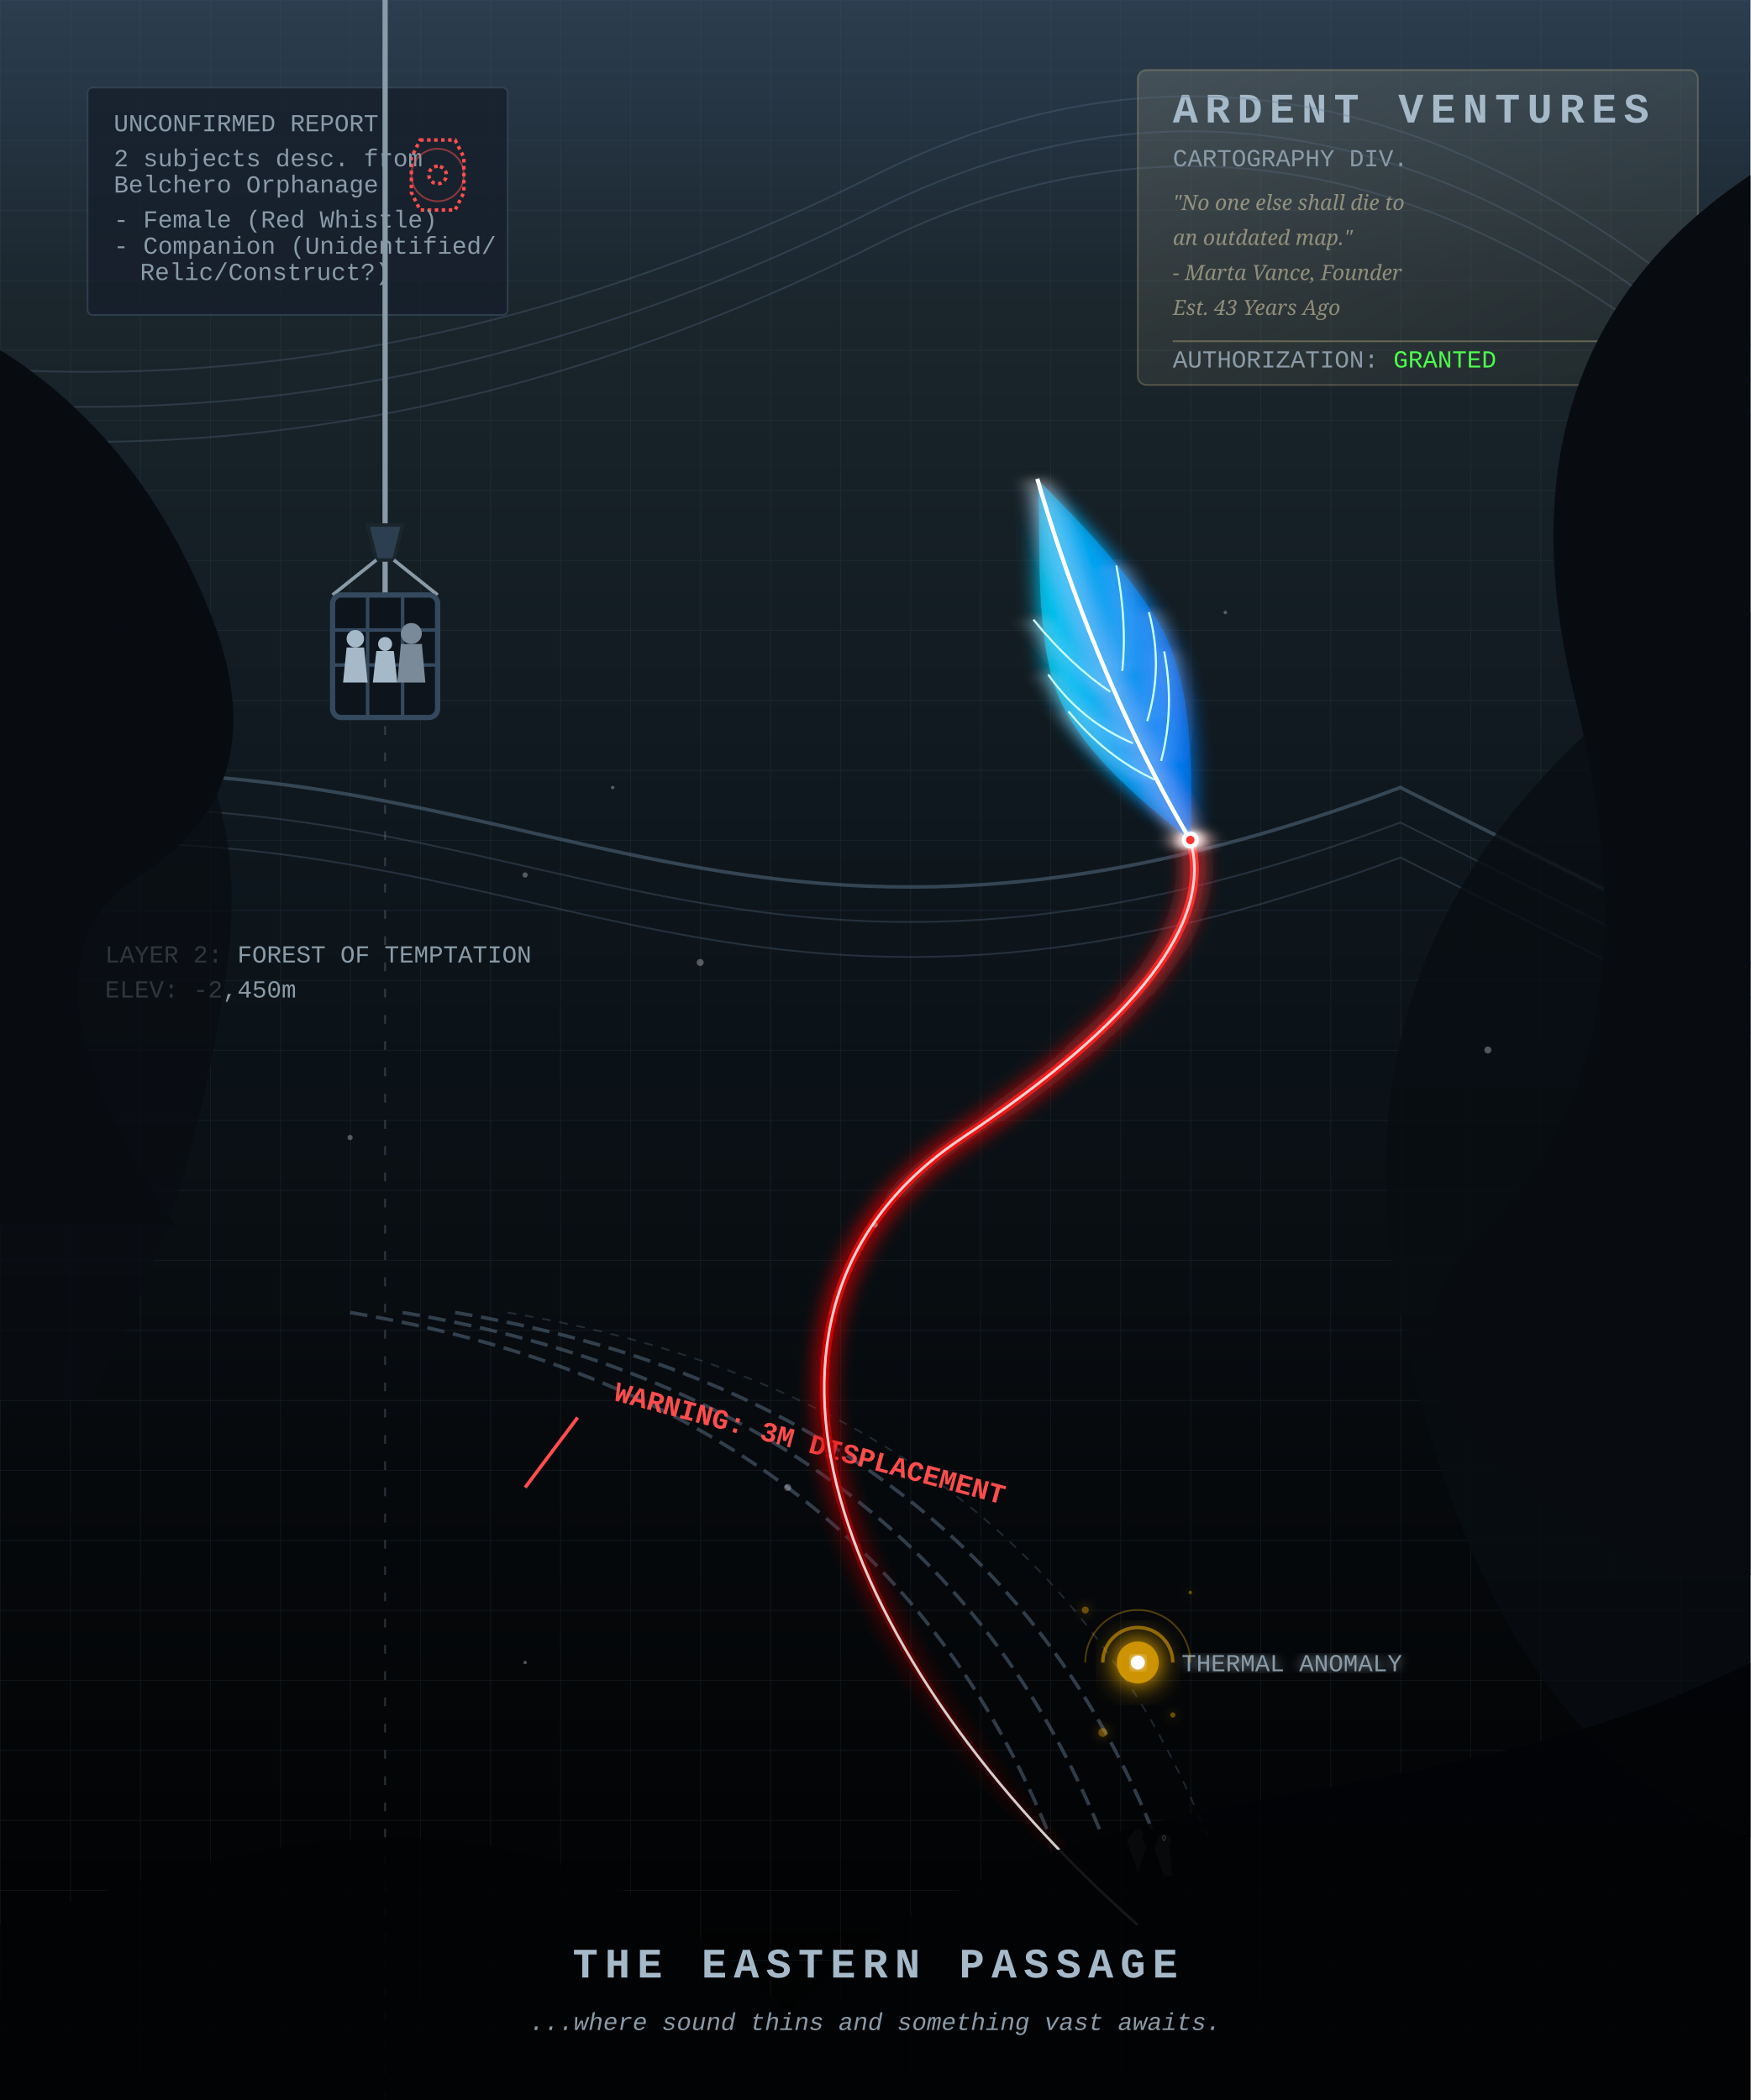
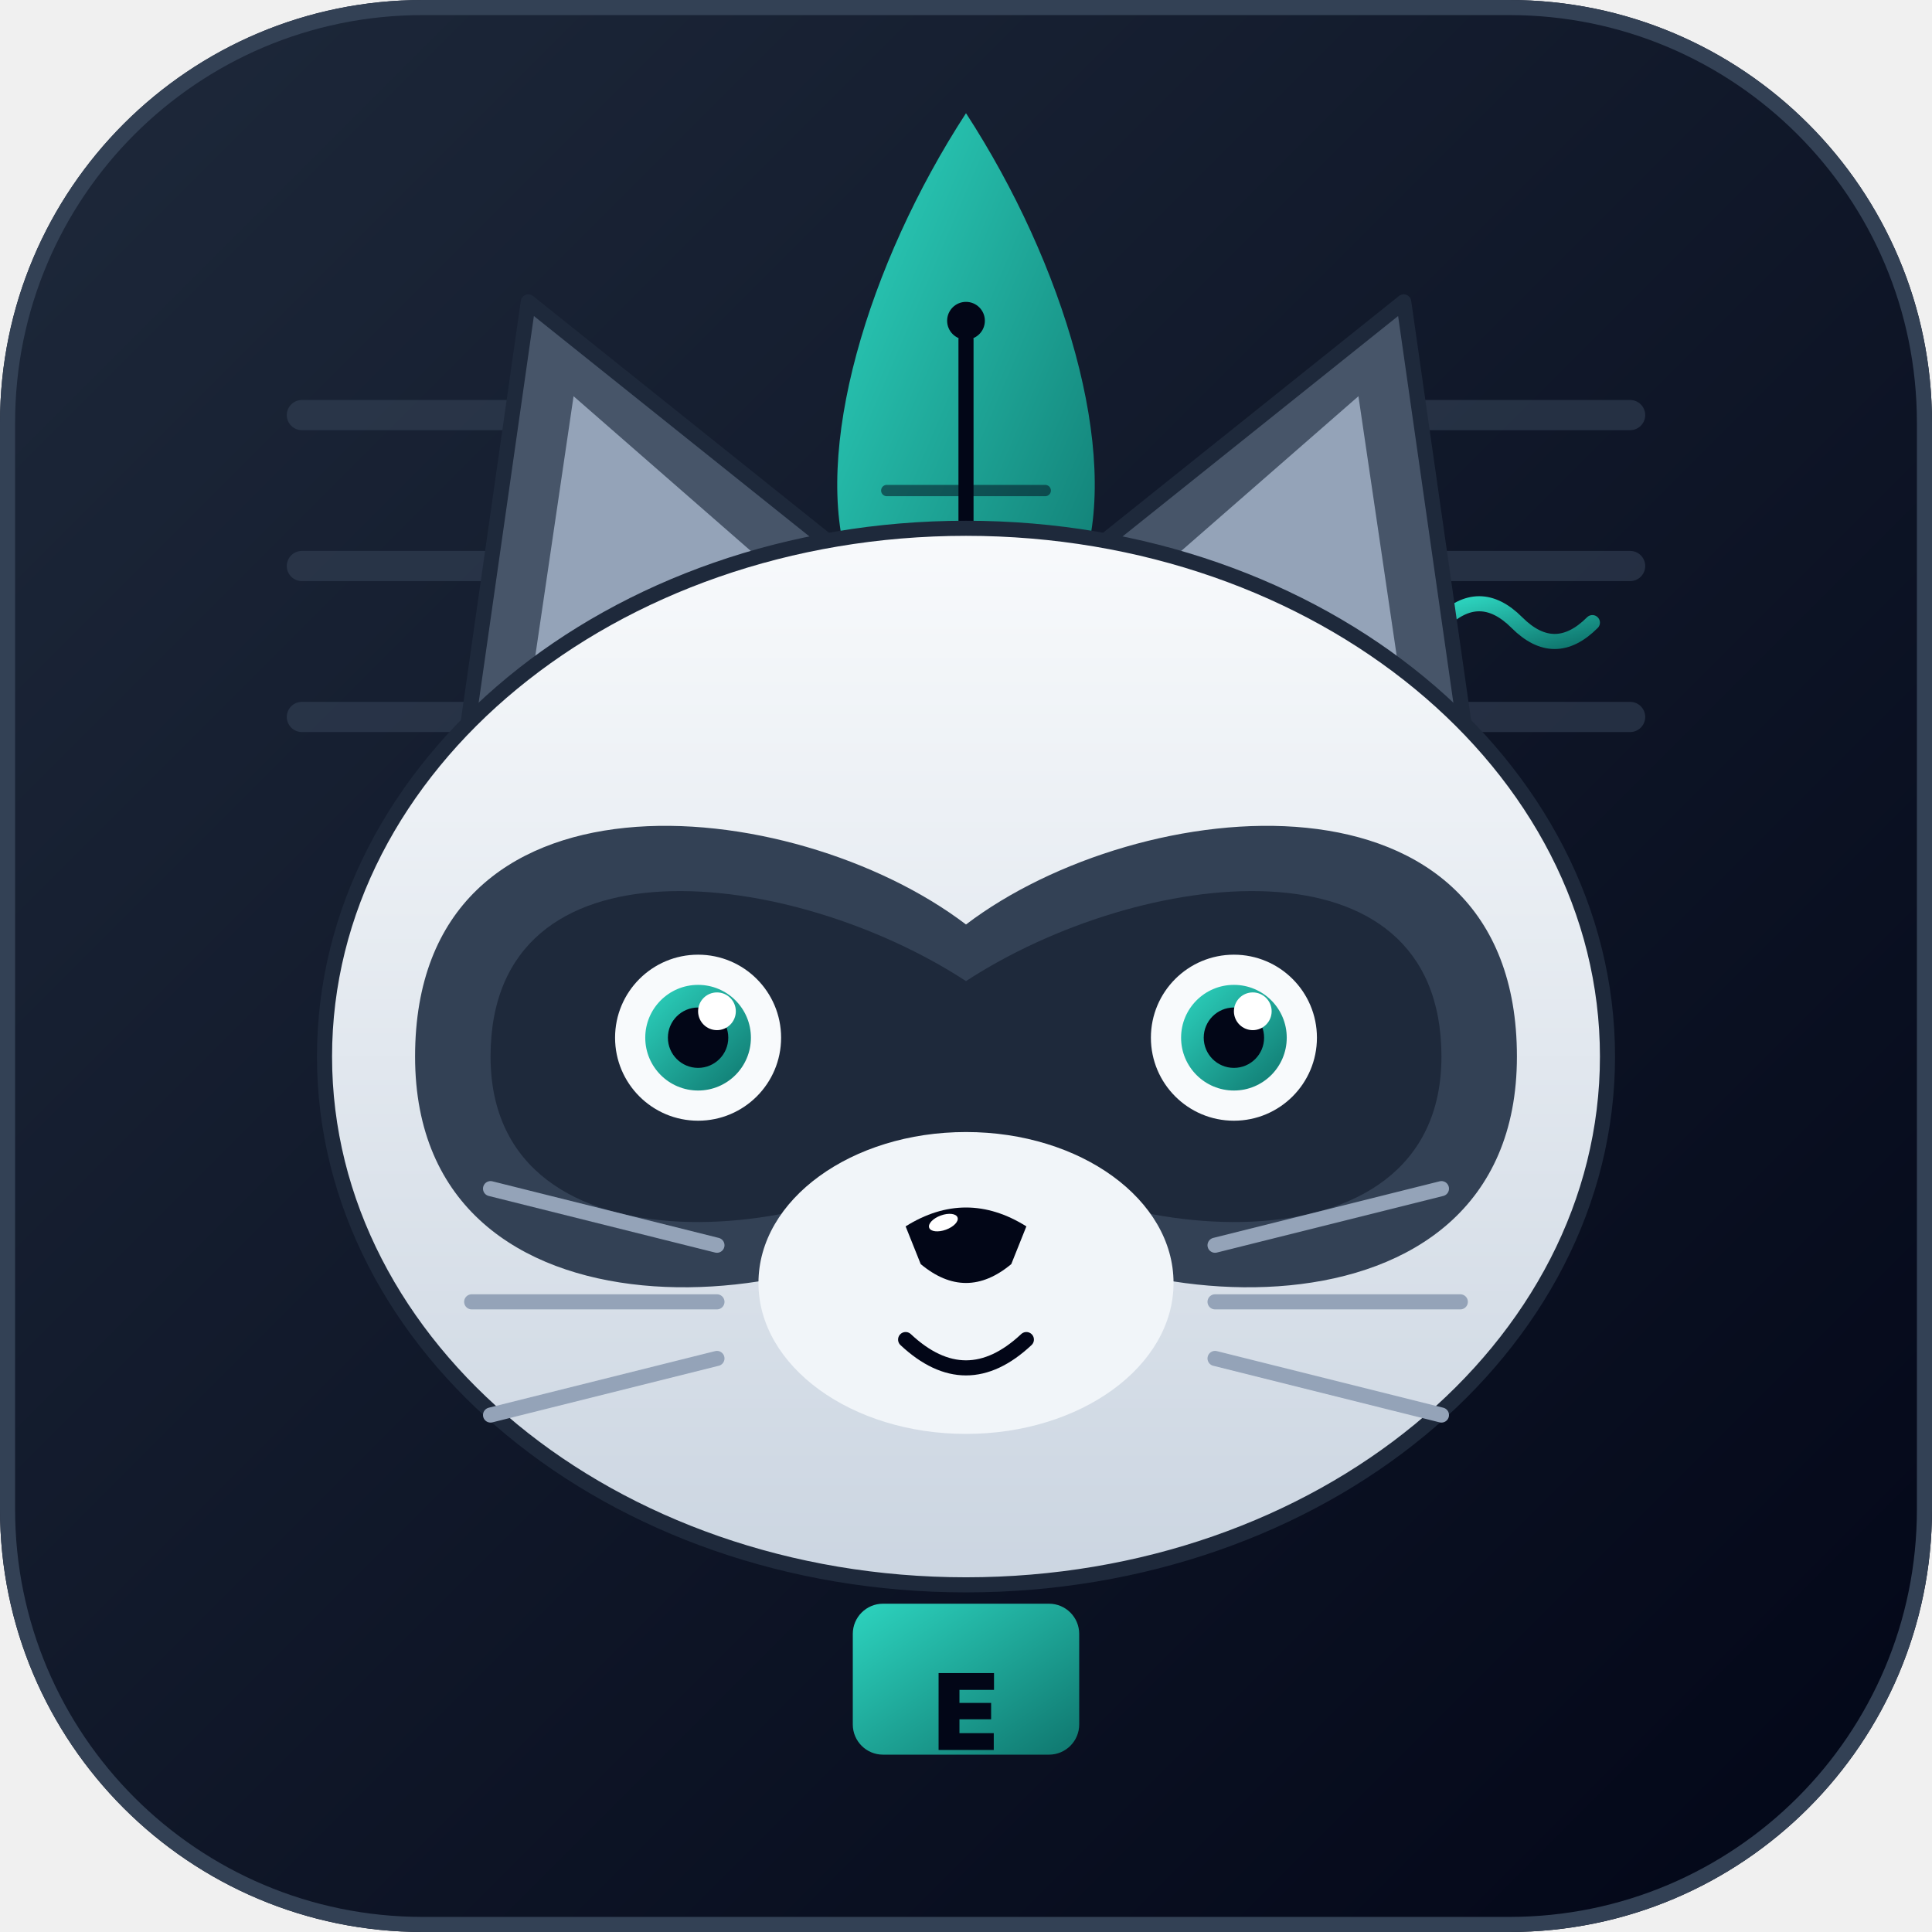
- <svg xmlns="http://www.w3.org/2000/svg" viewBox="0 0 1000 1200" width="100%" height="100%">
+ <svg xmlns="http://www.w3.org/2000/svg" viewBox="0 0 512 512" width="100%" height="100%">
  <defs>
-     <linearGradient id="abyssGradient" x1="0" y1="0" x2="0" y2="1">
-       <stop offset="0%" stop-color="#2c3e50" />
-       <stop offset="15%" stop-color="#1a252c" />
-       <stop offset="40%" stop-color="#0e171d" />
-       <stop offset="70%" stop-color="#06090c" />
-       <stop offset="100%" stop-color="#000000" />
+     <linearGradient id="tealAccent" x1="0%" y1="0%" x2="100%" y2="100%">
+       <stop offset="0%" stop-color="#2DD4BF" />
+       <stop offset="100%" stop-color="#0F766E" />
    </linearGradient>
-     <linearGradient id="quillGlow" x1="0" y1="0" x2="1" y2="1">
-       <stop offset="0%" stop-color="#00ffff" />
-       <stop offset="100%" stop-color="#0055ff" />
+     <linearGradient id="faceGrad" x1="0%" y1="0%" x2="0%" y2="100%">
+       <stop offset="0%" stop-color="#F8FAFC" />
+       <stop offset="100%" stop-color="#CBD5E1" />
    </linearGradient>
-     <linearGradient id="inkTrail" x1="0" y1="0" x2="0" y2="1">
-       <stop offset="0%" stop-color="#ff3333" />
-       <stop offset="50%" stop-color="#cc0000" />
-       <stop offset="100%" stop-color="#330000" stop-opacity="0" />
+     <linearGradient id="bgGrad" x1="0%" y1="0%" x2="100%" y2="100%">
+       <stop offset="0%" stop-color="#1E293B" />
+       <stop offset="100%" stop-color="#020617" />
    </linearGradient>
-     <linearGradient id="parchmentGrad" x1="0" y1="0" x2="1" y2="1">
-       <stop offset="0%" stop-color="#e8dcb8" stop-opacity="0.15" />
-       <stop offset="100%" stop-color="#c2b280" stop-opacity="0.05" />
-     </linearGradient>
-     <filter id="glow" x="-20%" y="-20%" width="140%" height="140%">
-       <feGaussianBlur stdDeviation="6" result="blur" />
-       <feMerge>
-         <feMergeNode in="blur" />
-         <feMergeNode in="blur" />
-         <feMergeNode in="SourceGraphic" />
-       </feMerge>
-     </filter>
-     <filter id="amberGlow" x="-50%" y="-50%" width="200%" height="200%">
-       <feGaussianBlur stdDeviation="8" result="blur" />
-       <feComponentTransfer in="blur" result="glow">
-         <feFuncA type="linear" slope="1.5" />
-       </feComponentTransfer>
-       <feMerge>
-         <feMergeNode in="glow" />
-         <feMergeNode in="SourceGraphic" />
-       </feMerge>
-     </filter>
-     <filter id="softGlow">
-       <feGaussianBlur stdDeviation="3" result="blur" />
-       <feMerge>
-         <feMergeNode in="blur" />
-         <feMergeNode in="SourceGraphic" />
-       </feMerge>
-     </filter>
-     <pattern id="grid" width="40" height="40" patternUnits="userSpaceOnUse">
-       <path d="M 40 0 L 0 0 0 40" fill="none" stroke="#4a5b6e" stroke-width="0.5" stroke-opacity="0.3" />
-     </pattern>
  </defs>
-   <style>
-     .topo { fill: none; stroke: #5d748c; stroke-width: 1; stroke-opacity: 0.3; }
-     .topo-thick { fill: none; stroke: #5d748c; stroke-width: 2; stroke-opacity: 0.5; }
-     .text-title { font-family: 'Courier New', Courier, monospace; fill: #a5b9c9; font-size: 24px; font-weight: bold; letter-spacing: 4px; }
-     .text-note { font-family: 'Courier New', Courier, monospace; fill: #8a9ba8; font-size: 14px; }
-     .text-red { font-family: 'Courier New', Courier, monospace; fill: #ff4d4d; font-size: 16px; font-weight: bold; }
-     .text-charter { font-family: 'Georgia', serif; fill: #d1c5a5; font-size: 12px; font-style: italic; opacity: 0.6; }
-     .shadow-text { font-family: 'Courier New', monospace; fill: #000; font-size: 14px; transform: translate(1px, 1px); }
-   </style>
-   <rect width="1000" height="1200" fill="url(#abyssGradient)" />
-   <rect width="1000" height="1200" fill="url(#grid)" />
-   <g transform="translate(650, 40)">
-     <rect width="320" height="180" fill="url(#parchmentGrad)" stroke="#c2b280" stroke-width="1" stroke-opacity="0.3" rx="5" />
-     <text x="20" y="30" class="text-title" fill="#c2b280">ARDENT VENTURES</text>
-     <text x="20" y="55" class="text-note" fill="#c2b280">CARTOGRAPHY DIV.</text>
-     <text x="20" y="80" class="text-charter">"No one else shall die to</text>
-     <text x="20" y="100" class="text-charter">an outdated map."</text>
-     <text x="20" y="120" class="text-charter">- Marta Vance, Founder</text>
-     <text x="20" y="140" class="text-charter">Est. 43 Years Ago</text>
-     <line x1="20" y1="155" x2="300" y2="155" stroke="#c2b280" stroke-width="1" stroke-opacity="0.4" />
-     <text x="20" y="170" class="text-note" fill="#a5b9c9">AUTHORIZATION: <tspan fill="#4dff4d">GRANTED</tspan>
-     </text>
+   <rect width="512" height="512" rx="112" fill="url(#bgGrad)" />
+   <rect width="508" height="508" x="2" y="2" rx="110" fill="none" stroke="#334155" stroke-width="4" />
+   <path d="M 80 110 L 160 110 M 80 150 L 130 150 M 80 190 L 180 190" stroke="#334155" stroke-width="8" stroke-linecap="round" opacity="0.6" />
+   <path d="M 432 110 L 352 110 M 432 150 L 382 150 M 432 190 L 332 190" stroke="#334155" stroke-width="8" stroke-linecap="round" opacity="0.6" />
+   <path d="M 382 165 Q 392 155 402 165 T 422 165" fill="none" stroke="url(#tealAccent)" stroke-width="4" stroke-linecap="round" />
+   <g id="ears">
+     <path d="M 120 220 L 140 80 L 240 160 Z" fill="#475569" stroke="#1E293B" stroke-width="4" stroke-linejoin="round" />
+     <path d="M 138 200 L 152 105 L 215 160 Z" fill="#94A3B8" />
+     <path d="M 392 220 L 372 80 L 272 160 Z" fill="#475569" stroke="#1E293B" stroke-width="4" stroke-linejoin="round" />
+     <path d="M 374 200 L 360 105 L 297 160 Z" fill="#94A3B8" />
  </g>
-   <g>
-     <path class="topo" d="M -100,200 Q 200,250 500,100 T 1100,300" />
-     <path class="topo" d="M -100,220 Q 200,270 500,120 T 1100,320" />
-     <path class="topo" d="M -100,240 Q 200,290 500,140 T 1100,340" />
-     <path class="topo-thick" d="M -50,450 C 300,400 400,600 800,450 T 1100,600" />
-     <path class="topo" d="M -50,470 C 300,420 400,620 800,470 T 1100,620" />
-     <path class="topo" d="M -50,490 C 300,440 400,640 800,490 T 1100,640" />
-     <path class="topo-thick" stroke-dasharray="10,5" d="M 200,750 Q 500,800 600,1050" />
-     <path class="topo-thick" stroke-dasharray="10,5" d="M 230,750 Q 530,800 630,1050" />
-     <path class="topo-thick" stroke-dasharray="10,5" d="M 260,750 Q 560,800 660,1050" />
-     <path class="topo" stroke="#ff4d4d" stroke-dasharray="5,5" d="M 290,750 Q 590,800 690,1050" />
-     <text x="350" y="800" class="text-red" transform="rotate(15, 350, 800)">WARNING: 3M DISPLACEMENT</text>
-     <line x1="330" y1="810" x2="300" y2="850" stroke="#ff4d4d" stroke-width="2" marker-end="url(#arrow)" />
-     <text x="60" y="550" class="text-note">LAYER 2: FOREST OF TEMPTATION</text>
-     <text x="60" y="570" class="text-note">ELEV: -2,450m</text>
+   <g id="pen-nib-leaf">
+     <path d="M 256 30 C 230 70, 215 120, 225 150 C 235 180, 245 190, 256 190 C 267 190, 277 180, 287 150 C 297 120, 282 70, 256 30 Z" fill="url(#tealAccent)" />
+     <line x1="256" y1="90" x2="256" y2="160" stroke="#020617" stroke-width="4" stroke-linecap="round" />
+     <circle cx="256" cy="85" r="5" fill="#020617" />
+     <path d="M 235 130 L 277 130" stroke="#020617" stroke-width="3" stroke-linecap="round" opacity="0.5" />
  </g>
-   <g transform="translate(50, 50)">
-     <rect width="240" height="130" fill="#151e2b" stroke="#334455" stroke-width="1" rx="3" opacity="0.8" />
-     <path d="M 190,30 L 210,30 L 215,40 L 215,60 L 210,70 L 190,70 L 185,60 L 185,40 Z M 200,45 A 5,5 0 1,0 200,55 A 5,5 0 1,0 200,45" fill="none" stroke="#ff4d4d" stroke-width="2" stroke-dasharray="2,2" />
-     <text x="15" y="25" class="text-note" fill="#ff9999">UNCONFIRMED REPORT:</text>
-     <text x="15" y="45" class="text-note">2 subjects desc. from</text>
-     <text x="15" y="60" class="text-note">Belchero Orphanage.</text>
-     <text x="15" y="80" class="text-note">- Female (Red Whistle)</text>
-     <text x="15" y="95" class="text-note">- Companion (Unidentified/</text>
-     <text x="30" y="110" class="text-note">Relic/Construct?)</text>
-     <circle cx="200" cy="50" r="15" fill="none" stroke="#ff4d4d" stroke-width="1" opacity="0.5" />
+   <ellipse cx="256" cy="280" rx="170" ry="140" fill="url(#faceGrad)" stroke="#1E293B" stroke-width="4" />
+   <path d="M 110 280 C 110 200, 210 210, 256 245 C 302 210, 402 200, 402 280 C 402 360, 290 350, 256 315 C 222 350, 110 360, 110 280 Z" fill="#334155" />
+   <path d="M 130 280 C 130 220, 210 230, 256 260 C 302 230, 382 220, 382 280 C 382 340, 290 330, 256 300 C 222 330, 130 340, 130 280 Z" fill="#1E293B" />
+   <g id="eyes">
+     <circle cx="185" cy="275" r="22" fill="#F8FAFC" />
+     <circle cx="327" cy="275" r="22" fill="#F8FAFC" />
+     <circle cx="185" cy="275" r="14" fill="url(#tealAccent)" />
+     <circle cx="327" cy="275" r="14" fill="url(#tealAccent)" />
+     <circle cx="185" cy="275" r="8" fill="#020617" />
+     <circle cx="327" cy="275" r="8" fill="#020617" />
+     <circle cx="190" cy="268" r="5" fill="#FFFFFF" />
+     <circle cx="332" cy="268" r="5" fill="#FFFFFF" />
  </g>
-   <g id="gondola_system" transform="translate(180, 0)">
-     <line x1="40" y1="0" x2="40" y2="400" stroke="#8a9ba8" stroke-width="3" />
-     <line x1="40" y1="400" x2="40" y2="1200" stroke="#8a9ba8" stroke-width="1" stroke-dasharray="5,10" opacity="0.3" />
-     <g transform="translate(0, 320)">
-       <polygon points="30,-20 50,-20 45,0 35,0" fill="#2c3e50" stroke="#1a252c" stroke-width="2" />
-       <line x1="35" y1="0" x2="10" y2="20" stroke="#8a9ba8" stroke-width="2" />
-       <line x1="45" y1="0" x2="70" y2="20" stroke="#8a9ba8" stroke-width="2" />
-       <rect x="10" y="20" width="60" height="70" rx="5" fill="#0d141c" stroke="#34495e" stroke-width="3" />
-       <line x1="10" y1="40" x2="70" y2="40" stroke="#34495e" stroke-width="2" />
-       <line x1="10" y1="60" x2="70" y2="60" stroke="#34495e" stroke-width="2" />
-       <line x1="30" y1="20" x2="30" y2="90" stroke="#34495e" stroke-width="2" />
-       <line x1="50" y1="20" x2="50" y2="90" stroke="#34495e" stroke-width="2" />
-       <circle cx="23" cy="45" r="5" fill="#a5b9c9" />
-       <path d="M 18,50 L 28,50 L 30,70 L 16,70 Z" fill="#a5b9c9" />
-       <circle cx="40" cy="48" r="4" fill="#a5b9c9" />
-       <path d="M 35,52 L 45,52 L 47,70 L 33,70 Z" fill="#a5b9c9" />
-       <circle cx="55" cy="42" r="6" fill="#7a8a99" />
-       <path d="M 49,48 L 61,48 L 63,70 L 47,70 Z" fill="#7a8a99" />
-     </g>
-   </g>
-   <g fill="#080c11">
-     <path d="M 0,200 Q 80,250 120,350 T 80,500 T 100,700 L 0,700 Z" />
-     <path d="M 0,300 Q 150,400 130,550 T 50,800 L 0,800 Z" opacity="0.7" />
-     <path d="M 1000,100 Q 850,200 900,400 T 850,700 T 950,900 L 1000,900 Z" />
-     <path d="M 1000,350 Q 750,500 800,750 T 1000,1050 L 1000,1050 Z" opacity="0.8" />
-   </g>
-   <path d="M 680,480 Q 700,550 550,650 C 400,750 480,950 650,1100" fill="none" stroke="url(#inkTrail)" stroke-width="5" filter="url(#glow)" />
-   <path d="M 680,480 Q 700,550 550,650 C 400,750 480,950 650,1100" fill="none" stroke="#ffffff" stroke-width="1.5" opacity="0.8" />
-   <g transform="translate(680, 480) rotate(-25) scale(0.8)" filter="url(#glow)">
-     <path d="M 0,0 C -20,-40 -50,-100 -40,-150 C -30,-200 0,-250 10,-280 C 20,-250 40,-200 45,-150 C 50,-100 20,-40 0,0 Z" fill="url(#quillGlow)" opacity="0.6" />
-     <path d="M 0,0 C -5,-50 -10,-150 10,-280" fill="none" stroke="#ffffff" stroke-width="3" />
-     <path d="M -5,-50 Q -30,-80 -40,-120" fill="none" stroke="#ccffff" stroke-width="1.5" />
-     <path d="M -8,-80 Q -35,-110 -42,-150" fill="none" stroke="#ccffff" stroke-width="1.5" />
-     <path d="M -7,-120 Q -25,-150 -35,-190" fill="none" stroke="#ccffff" stroke-width="1.5" />
-     <path d="M 5,-60 Q 30,-90 40,-130" fill="none" stroke="#ccffff" stroke-width="1.5" />
-     <path d="M 8,-90 Q 35,-120 42,-160" fill="none" stroke="#ccffff" stroke-width="1.5" />
-     <path d="M 7,-130 Q 25,-160 35,-200" fill="none" stroke="#ccffff" stroke-width="1.5" />
-     <circle cx="0" cy="0" r="6" fill="#ffffff" filter="url(#softGlow)" />
-     <circle cx="0" cy="0" r="3" fill="#ff3333" />
-   </g>
-   <g transform="translate(650, 950)">
-     <circle cx="0" cy="0" r="12" fill="#ffb703" filter="url(#amberGlow)" opacity="0.8" />
-     <circle cx="0" cy="0" r="4" fill="#ffffff" filter="url(#softGlow)" />
-     <text x="25" y="5" class="text-note" fill="#ffb703" filter="url(#softGlow)">THERMAL ANOMALY</text>
-     <path d="M -20,0 A 20 20 0 0 1 20,0" fill="none" stroke="#ffb703" stroke-width="2" opacity="0.5" />
-     <path d="M -30,0 A 30 30 0 0 1 30,0" fill="none" stroke="#ffb703" stroke-width="1" opacity="0.3" />
-   </g>
-   <g transform="translate(0, 850)">
-     <path d="M 0,350 L 1000,350 L 1000,100 C 800,200 600,150 450,300 C 300,150 150,200 0,250 Z" fill="#020305" opacity="0.9" />
-     <text x="500" y="280" text-anchor="middle" class="text-title" fill="#1a252c" font-size="20">THE EASTERN PASSAGE</text>
-     <text x="500" y="310" text-anchor="middle" class="text-note" fill="#0d141c" font-style="italic">...where sound thins and something vast awaits.</text>
-     <g transform="translate(650, 220)" opacity="0.4">
-       <path d="M 0,0 L -5,-15 C -8,-20 -2,-25 2,-20 L 5,-15 Z" fill="#111" />
-       <circle cx="0" cy="-22" r="3" fill="#111" />
-       <path d="M 15,2 L 10,-12 C 8,-18 16,-20 18,-14 L 20,2 Z" fill="#111" />
-       <circle cx="15" cy="-18" r="4" fill="#111" />
-       <path d="M 15,-18 C 12,-22 18,-22 15,-18" stroke="#fff" stroke-width="0.5" fill="none" opacity="0.5" />
-     </g>
-   </g>
-   <g fill="#ffffff" opacity="0.3">
-     <circle cx="300" cy="500" r="1.5" />
-     <circle cx="350" cy="450" r="1" />
-     <circle cx="400" cy="550" r="2" />
-     <circle cx="200" cy="650" r="1.5" />
-     <circle cx="700" cy="350" r="1" />
-     <circle cx="850" cy="600" r="2" />
-     <circle cx="500" cy="700" r="1.5" />
-     <circle cx="450" cy="850" r="2" />
-     <circle cx="300" cy="950" r="1" />
-   </g>
-   <g fill="#ffb703" opacity="0.4" filter="url(#softGlow)">
-     <circle cx="620" cy="920" r="2" />
-     <circle cx="670" cy="980" r="1.5" />
-     <circle cx="630" cy="990" r="2.5" />
-     <circle cx="680" cy="910" r="1" />
+   <ellipse cx="256" cy="340" rx="55" ry="40" fill="#F1F5F9" />
+   <path d="M 240 325 Q 256 315 272 325 L 268 335 Q 256 345 244 335 Z" fill="#020617" />
+   <ellipse cx="250" cy="324" rx="4" ry="2" fill="#FFFFFF" transform="rotate(-20 250 324)" />
+   <path d="M 240 355 Q 256 370 272 355" fill="none" stroke="#020617" stroke-width="4" stroke-linecap="round" />
+   <path d="M 190 330 L 130 315 M 190 345 L 125 345 M 190 360 L 130 375" stroke="#94A3B8" stroke-width="4" stroke-linecap="round" />
+   <path d="M 322 330 L 382 315 M 322 345 L 387 345 M 322 360 L 382 375" stroke="#94A3B8" stroke-width="4" stroke-linecap="round" />
+   <g transform="translate(256, 445)">
+     <rect x="-30" y="-20" width="60" height="40" rx="8" fill="url(#tealAccent)" />
+     <text x="0" y="8" font-family="system-ui, -apple-system, sans-serif" font-size="28" font-weight="900" fill="#020617" text-anchor="middle" dominant-baseline="middle">E</text>
  </g>
</svg>
